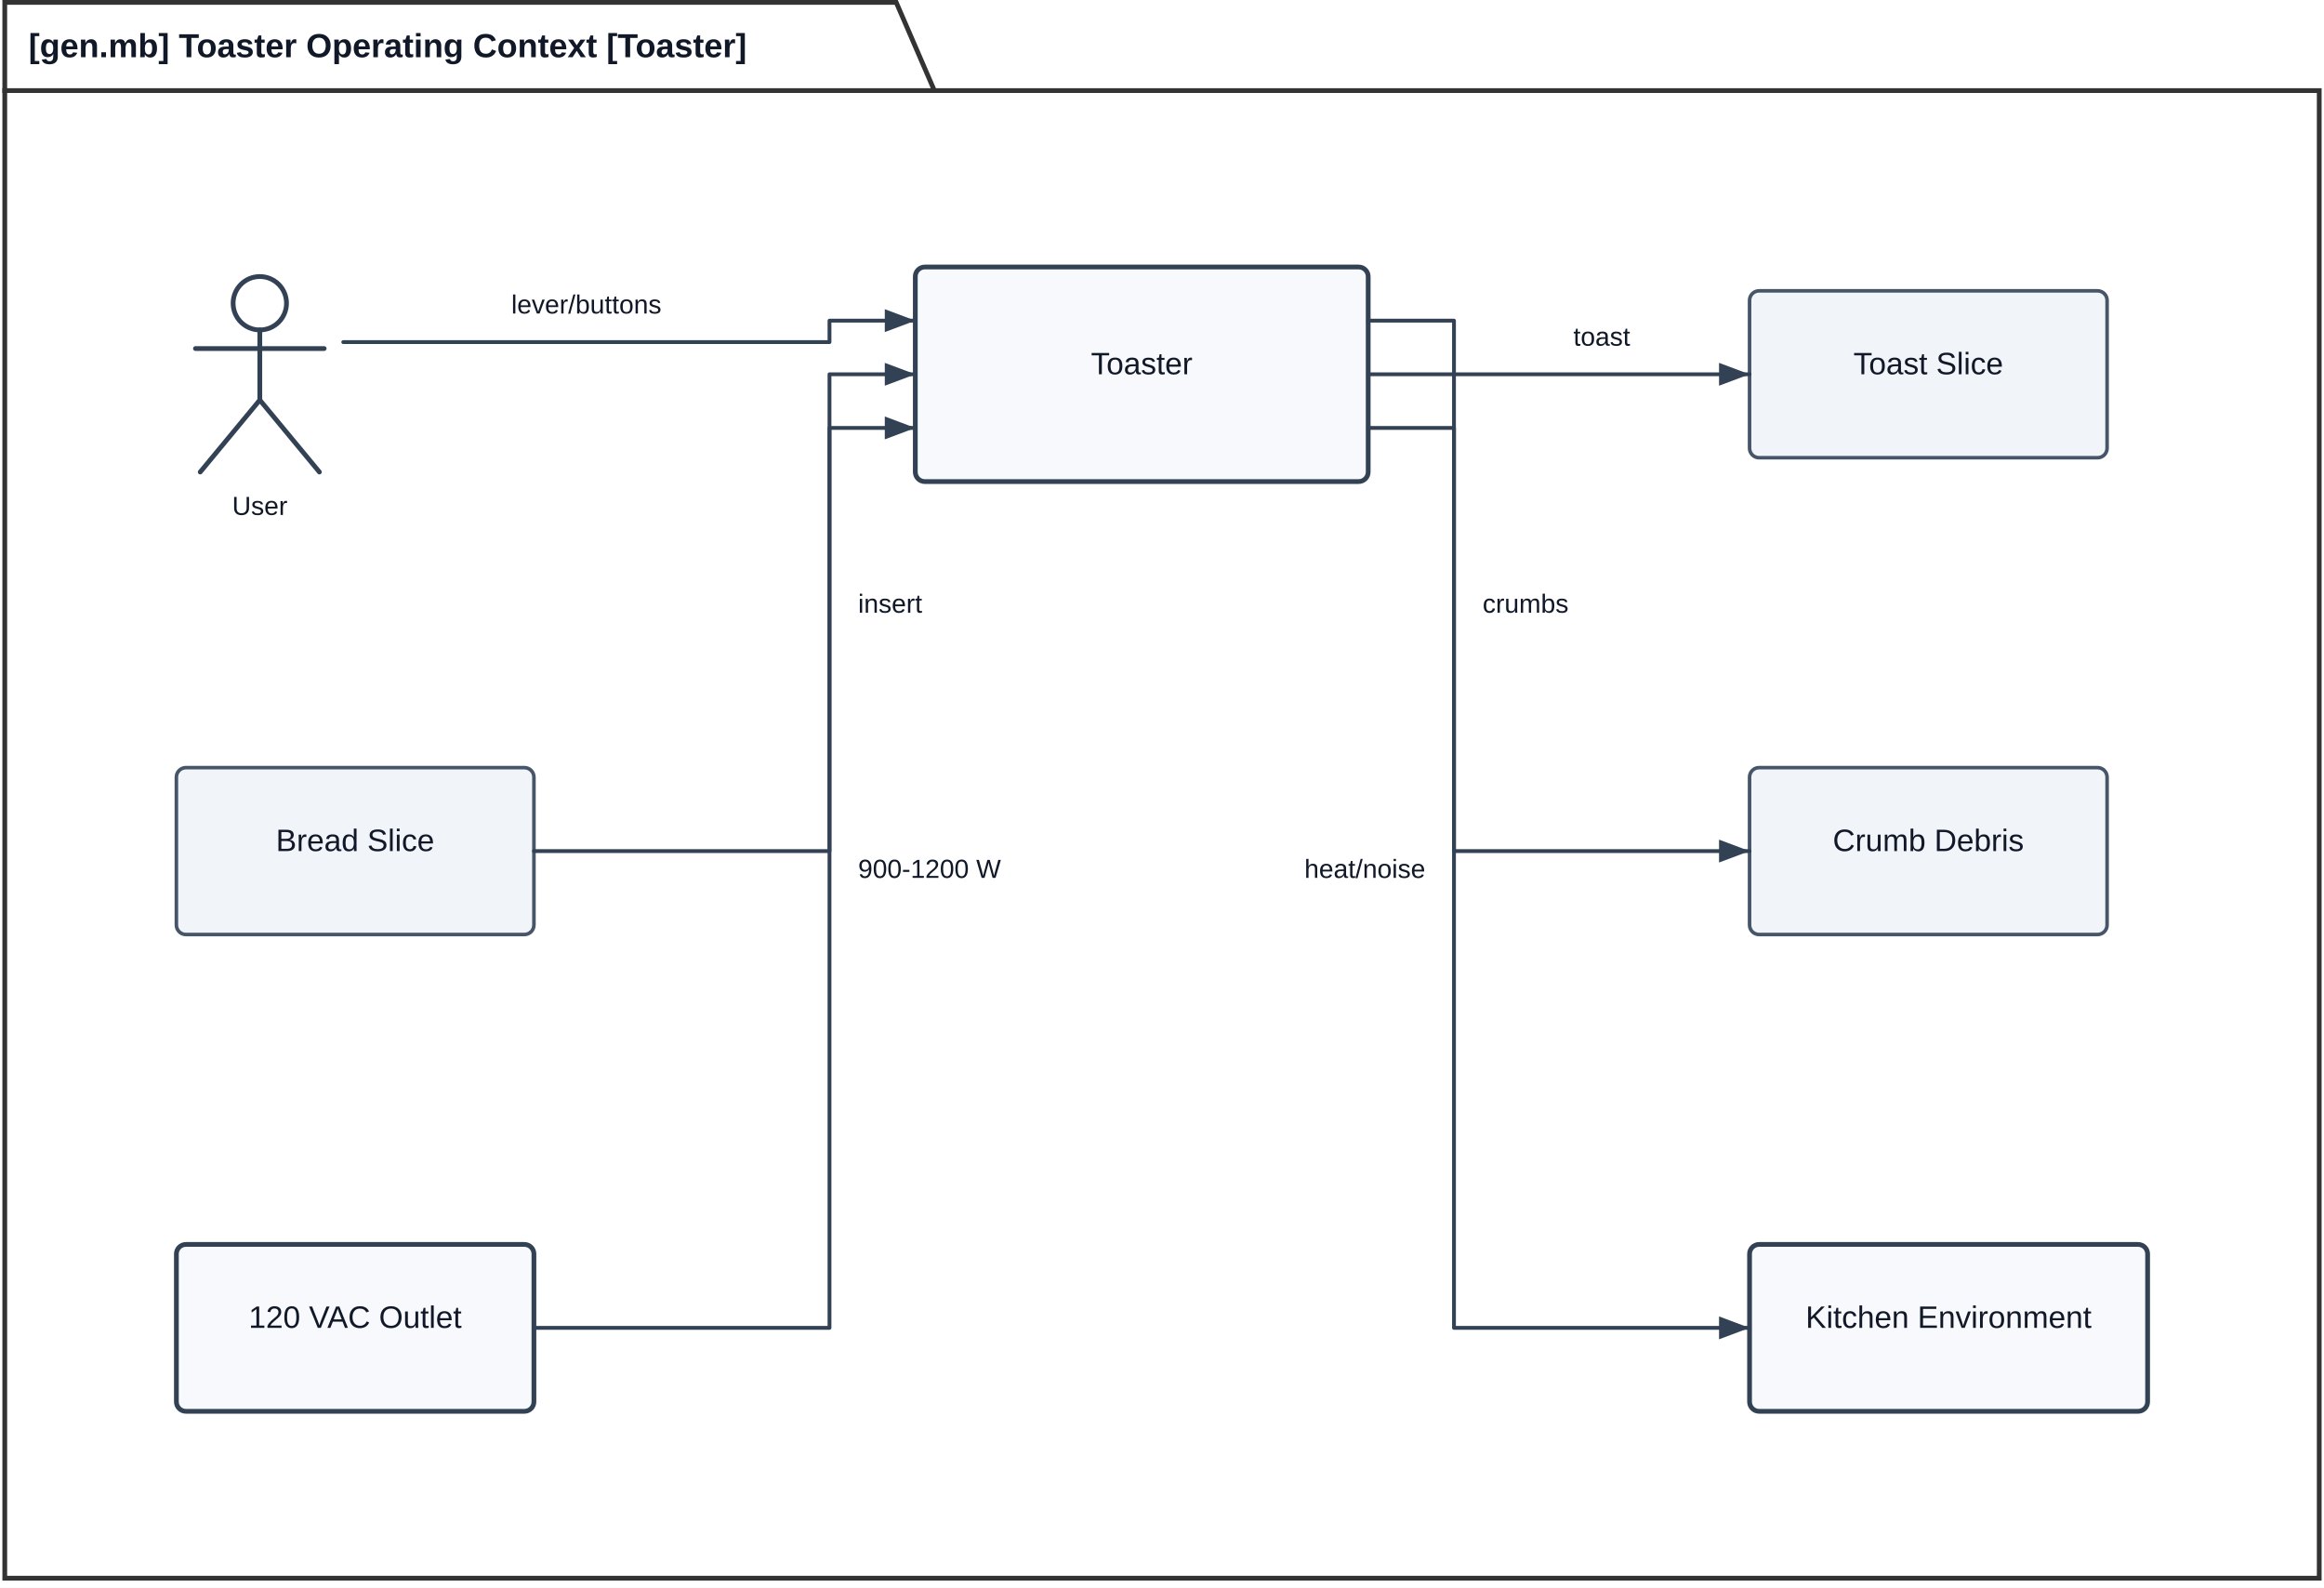
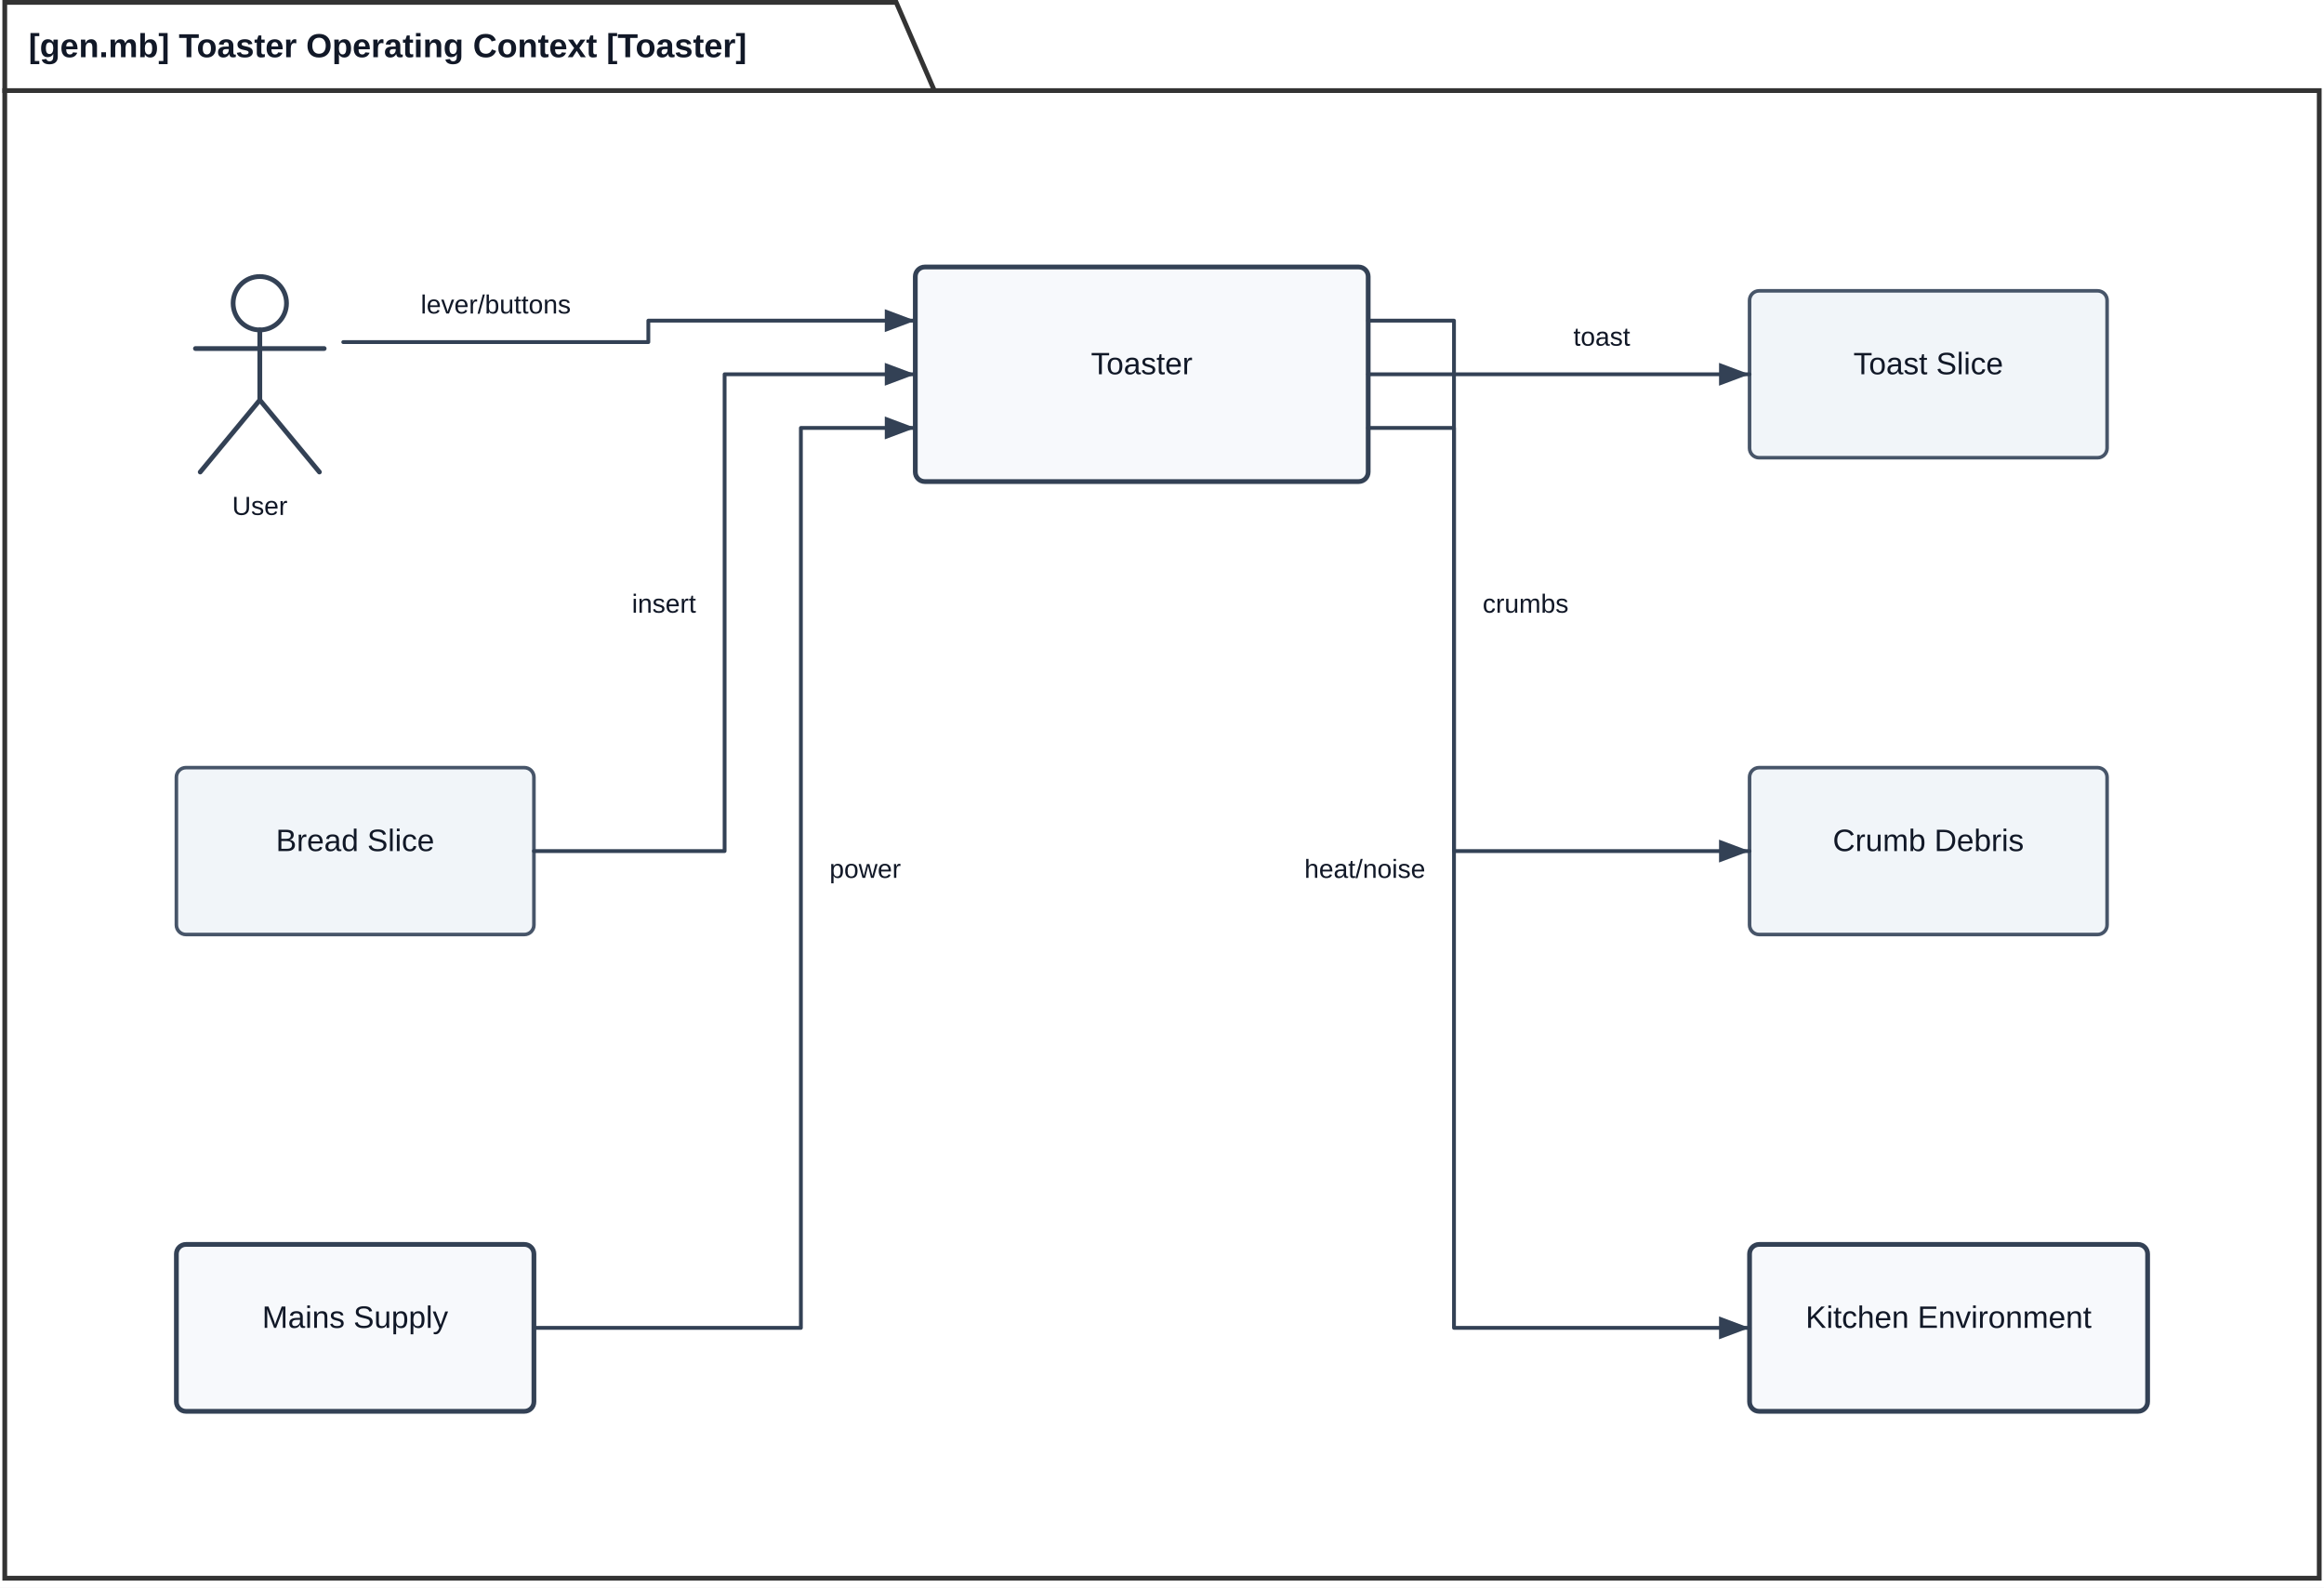
<svg xmlns="http://www.w3.org/2000/svg" width="975" height="666" viewBox="0 0 975 666">
  <defs>
    <style>text{font-family:Arial,Helvetica,sans-serif;fill:#111827}.label{font-size:13px}.small{font-size:11px}.header{font-size:14px;font-weight:600}</style>
    <marker id="arrow" markerWidth="8" markerHeight="6" refX="8" refY="3" orient="auto">
      <polygon points="0 0,8 3,0 6" fill="#1D4ED8" />
    </marker>
    <marker id="arrow-dark" markerWidth="8" markerHeight="6" refX="8" refY="3" orient="auto">
      <polygon points="0 0,8 3,0 6" fill="#334155" />
    </marker>
    <marker id="composition" markerWidth="12" markerHeight="12" refX="0" refY="6" orient="auto" markerUnits="strokeWidth">
      <polygon points="0 6,6 0,12 6,6 12" fill="#111827" stroke="#111827" />
    </marker>
  </defs>
  <rect x="0" y="0" width="975" height="666" fill="#FFFFFF" />
  <rect x="2" y="38" width="971" height="624" fill="none" stroke="#333333" stroke-width="2" />
  <path d="M 2 1 H 376 L 392 38 H 2 Z" fill="#FFFFFF" stroke="#333333" stroke-width="2" />
  <text class="header" x="12" y="24">[gen.mb] Toaster Operating Context [Toaster]</text>
  <rect x="2" y="38" width="971" height="626" fill="none" stroke="#333333" stroke-width="0" />
  <g transform="translate(2,40)">
    <circle id="user" cx="107" cy="87.2" r="11.2" fill="#FFFFFF" stroke="#334155" stroke-width="2" />
    <line x1="107" y1="98.4" x2="107" y2="127.8" stroke="#334155" stroke-width="2" stroke-linecap="round" />
    <line x1="80" y1="106.2" x2="134" y2="106.2" stroke="#334155" stroke-width="2" stroke-linecap="round" />
    <line x1="107" y1="127.8" x2="82" y2="158" stroke="#334155" stroke-width="2" stroke-linecap="round" />
    <line x1="107" y1="127.8" x2="132" y2="158" stroke="#334155" stroke-width="2" stroke-linecap="round" />
    <text class="small" text-anchor="middle" x="107" y="176">User</text>
    <rect id="BreadSlice" x="72" y="282" width="150" height="70" rx="4" fill="#F1F5F9" stroke="#475569" stroke-width="1.5" />
    <text class="label" text-anchor="middle" x="147" y="317">Bread Slice</text>
    <rect id="mainsSupply" x="72" y="482" width="150" height="70" rx="4" fill="#F7F9FC" stroke="#334155" stroke-width="2" />
-     <text class="label" text-anchor="middle" x="147" y="517">120 VAC Outlet</text>
+     <text class="label" text-anchor="middle" x="147" y="517">Mains Supply</text>
    <rect id="Toaster" x="382" y="72" width="190" height="90" rx="4" fill="#F7F9FC" stroke="#334155" stroke-width="2" />
    <text class="label" text-anchor="middle" x="477" y="117">Toaster</text>
    <rect id="ToastSlice" x="732" y="82" width="150" height="70" rx="4" fill="#F1F5F9" stroke="#475569" stroke-width="1.5" />
    <text class="label" text-anchor="middle" x="807" y="117">Toast Slice</text>
    <rect id="CrumbDebris" x="732" y="282" width="150" height="70" rx="4" fill="#F1F5F9" stroke="#475569" stroke-width="1.5" />
    <text class="label" text-anchor="middle" x="807" y="317">Crumb Debris</text>
    <rect id="environment" x="732" y="482" width="167" height="70" rx="4" fill="#F7F9FC" stroke="#334155" stroke-width="2" />
    <text class="label" text-anchor="middle" x="815.5" y="517">Kitchen Environment</text>
-     <path d="M 142,103.5 L 346,103.5 L 346,94.5 L 382,94.5" fill="none" stroke="#334155" stroke-width="1.6" stroke-linejoin="round" stroke-linecap="round" marker-end="url(#arrow-dark)" />
-     <path d="M 222,317 L 346,317 L 346,117 L 382,117" fill="none" stroke="#334155" stroke-width="1.6" stroke-linejoin="round" stroke-linecap="round" marker-end="url(#arrow-dark)" />
-     <path d="M 222,517 L 346,517 L 346,139.5 L 382,139.5" fill="none" stroke="#334155" stroke-width="1.6" stroke-linejoin="round" stroke-linecap="round" marker-end="url(#arrow-dark)" />
+     <path d="M 142,103.5 L 270,103.5 L 270,94.5 L 382,94.5" fill="none" stroke="#334155" stroke-width="1.6" stroke-linejoin="round" stroke-linecap="round" marker-end="url(#arrow-dark)" />
+     <path d="M 222,317 L 302,317 L 302,117 L 382,117" fill="none" stroke="#334155" stroke-width="1.6" stroke-linejoin="round" stroke-linecap="round" marker-end="url(#arrow-dark)" />
+     <path d="M 222,517 L 334,517 L 334,139.5 L 382,139.5" fill="none" stroke="#334155" stroke-width="1.6" stroke-linejoin="round" stroke-linecap="round" marker-end="url(#arrow-dark)" />
    <path d="M 572,94.5 L 608,94.5 L 608,117 L 732,117" fill="none" stroke="#334155" stroke-width="1.6" stroke-linejoin="round" stroke-linecap="round" marker-end="url(#arrow-dark)" />
    <path d="M 572,117 L 608,117 L 608,317 L 732,317" fill="none" stroke="#334155" stroke-width="1.6" stroke-linejoin="round" stroke-linecap="round" marker-end="url(#arrow-dark)" />
    <path d="M 572,139.5 L 608,139.5 L 608,517 L 732,517" fill="none" stroke="#334155" stroke-width="1.6" stroke-linejoin="round" stroke-linecap="round" marker-end="url(#arrow-dark)" />
-     <text class="small" text-anchor="middle" x="244" y="91.5">lever/buttons</text>
-     <text class="small" x="358" y="217">insert</text>
-     <text class="small" x="358" y="328.25">900-1200 W</text>
+     <text class="small" text-anchor="middle" x="206" y="91.5">lever/buttons</text>
+     <text class="small" text-anchor="end" x="290" y="217">insert</text>
+     <text class="small" x="346" y="328.25">power</text>
    <text class="small" text-anchor="middle" x="670" y="105">toast</text>
    <text class="small" x="620" y="217">crumbs</text>
    <text class="small" text-anchor="end" x="596" y="328.25">heat/noise</text>
  </g>
</svg>
